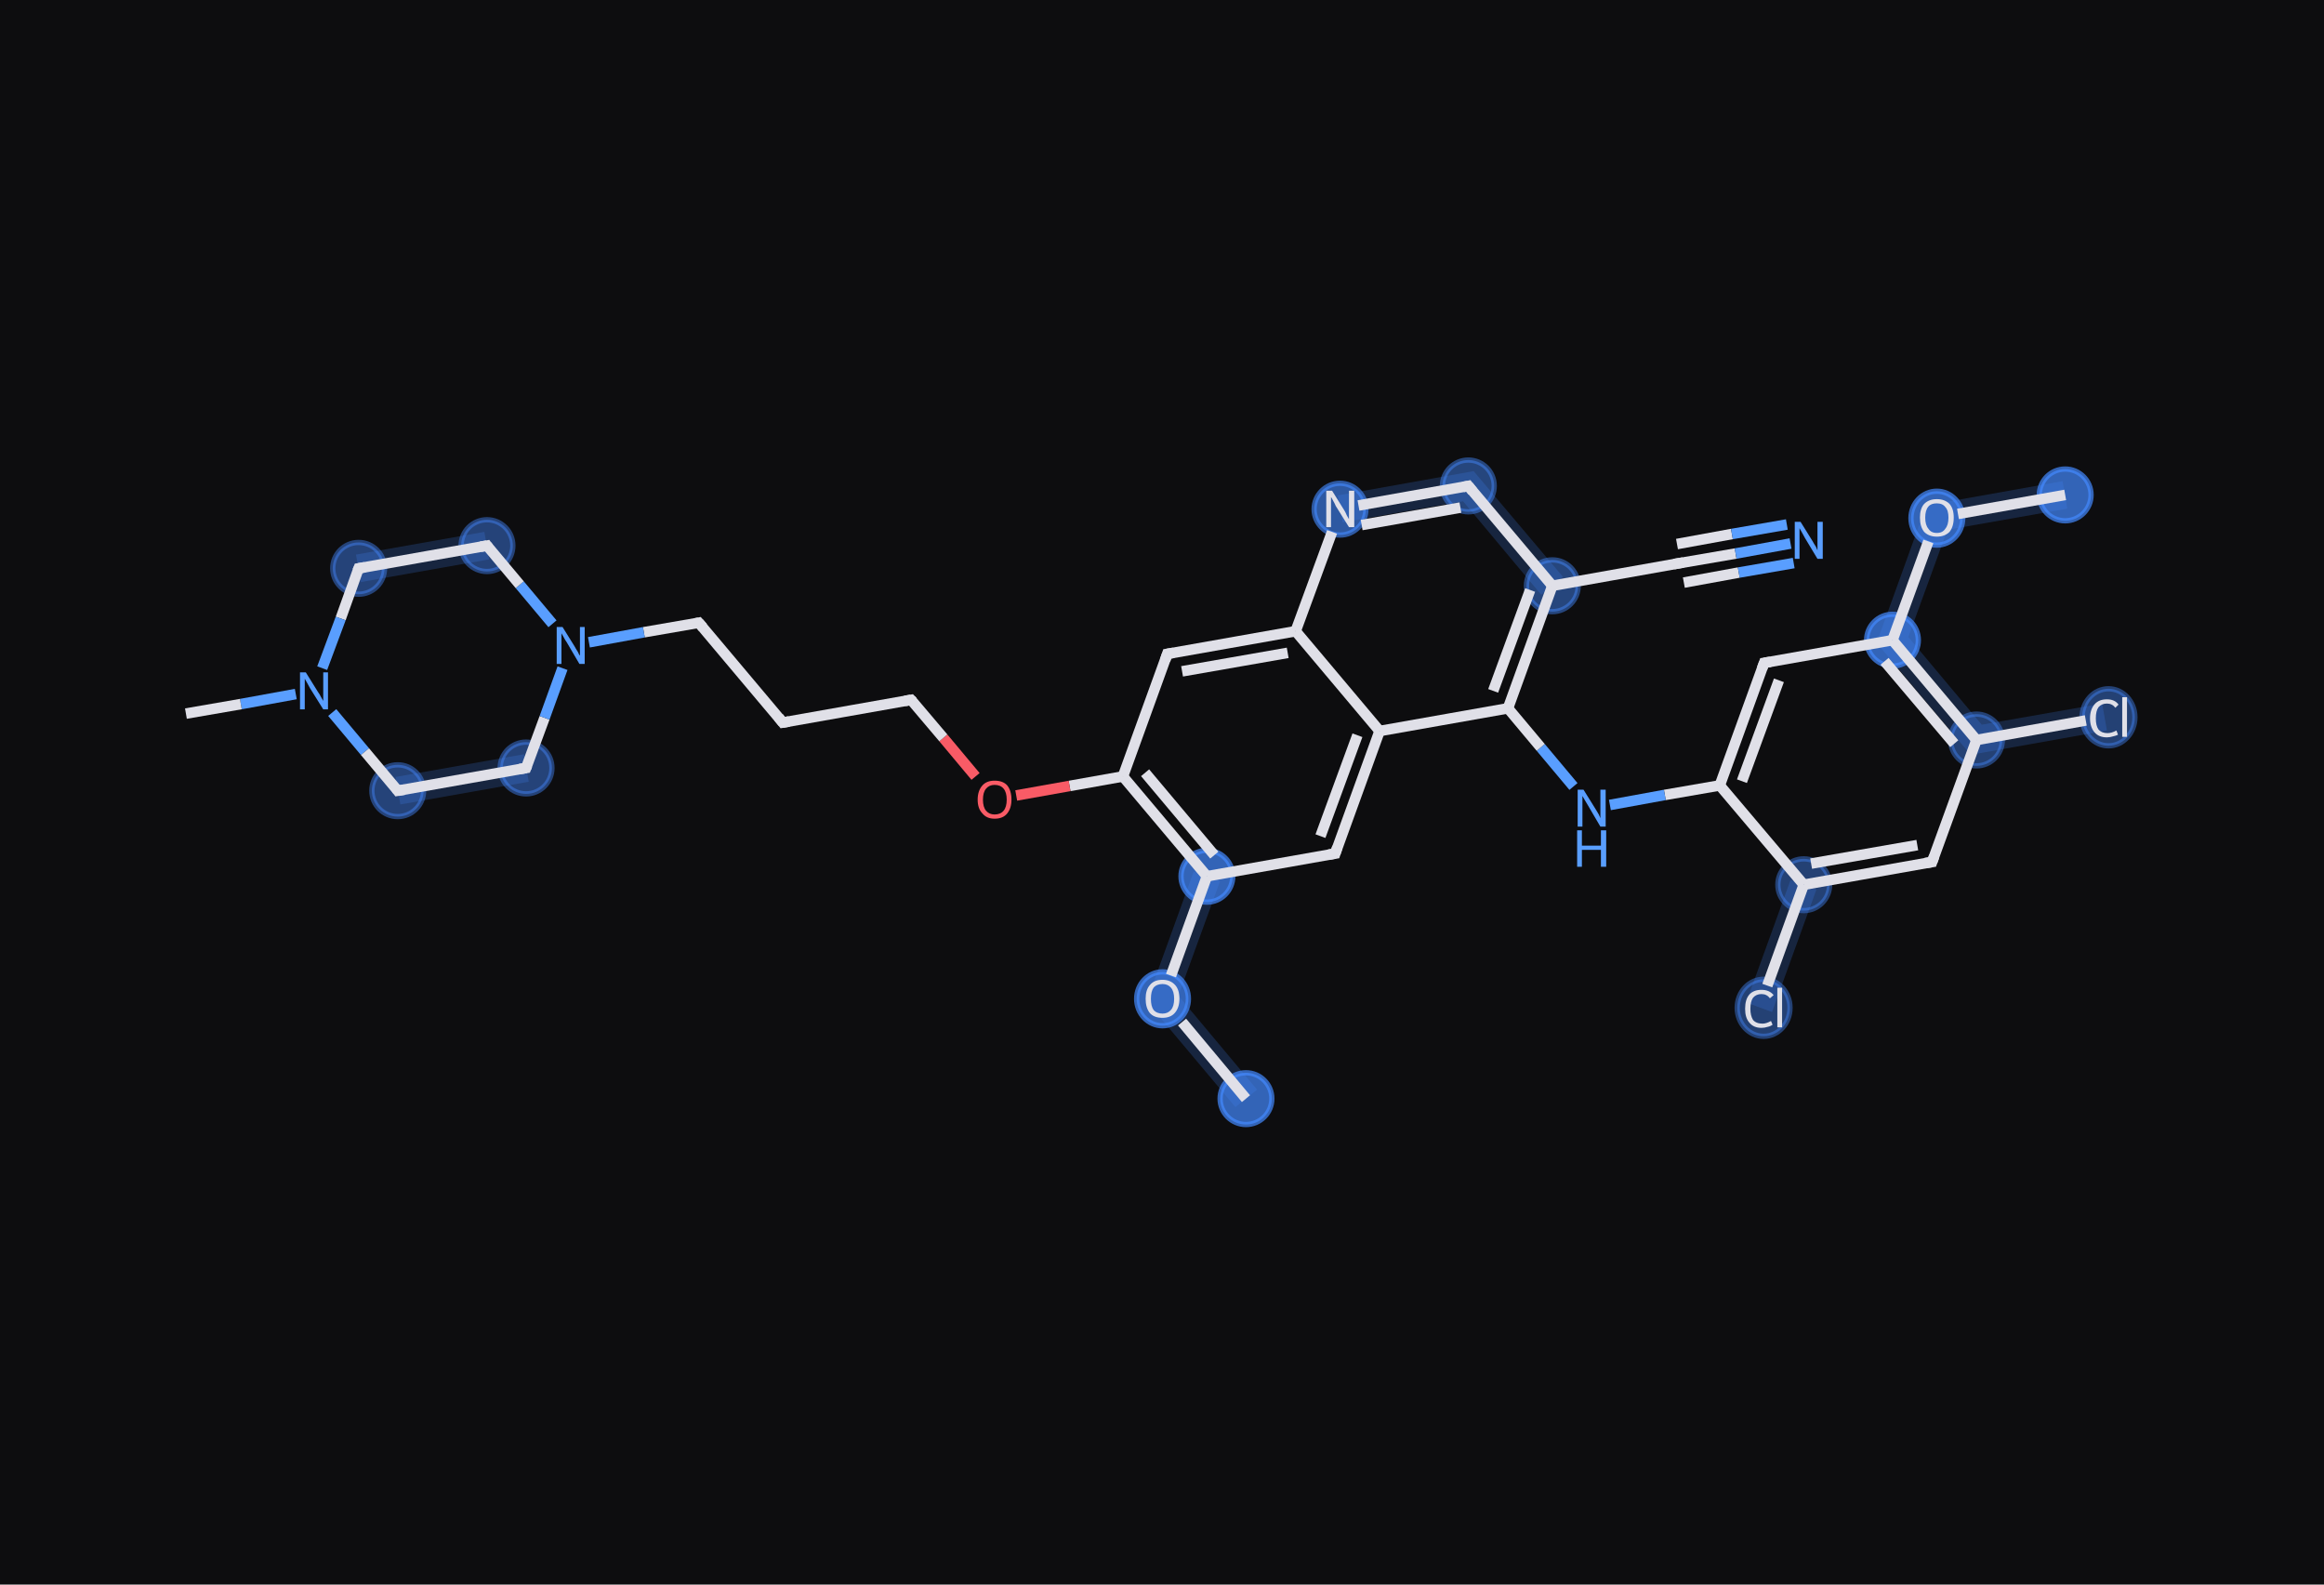
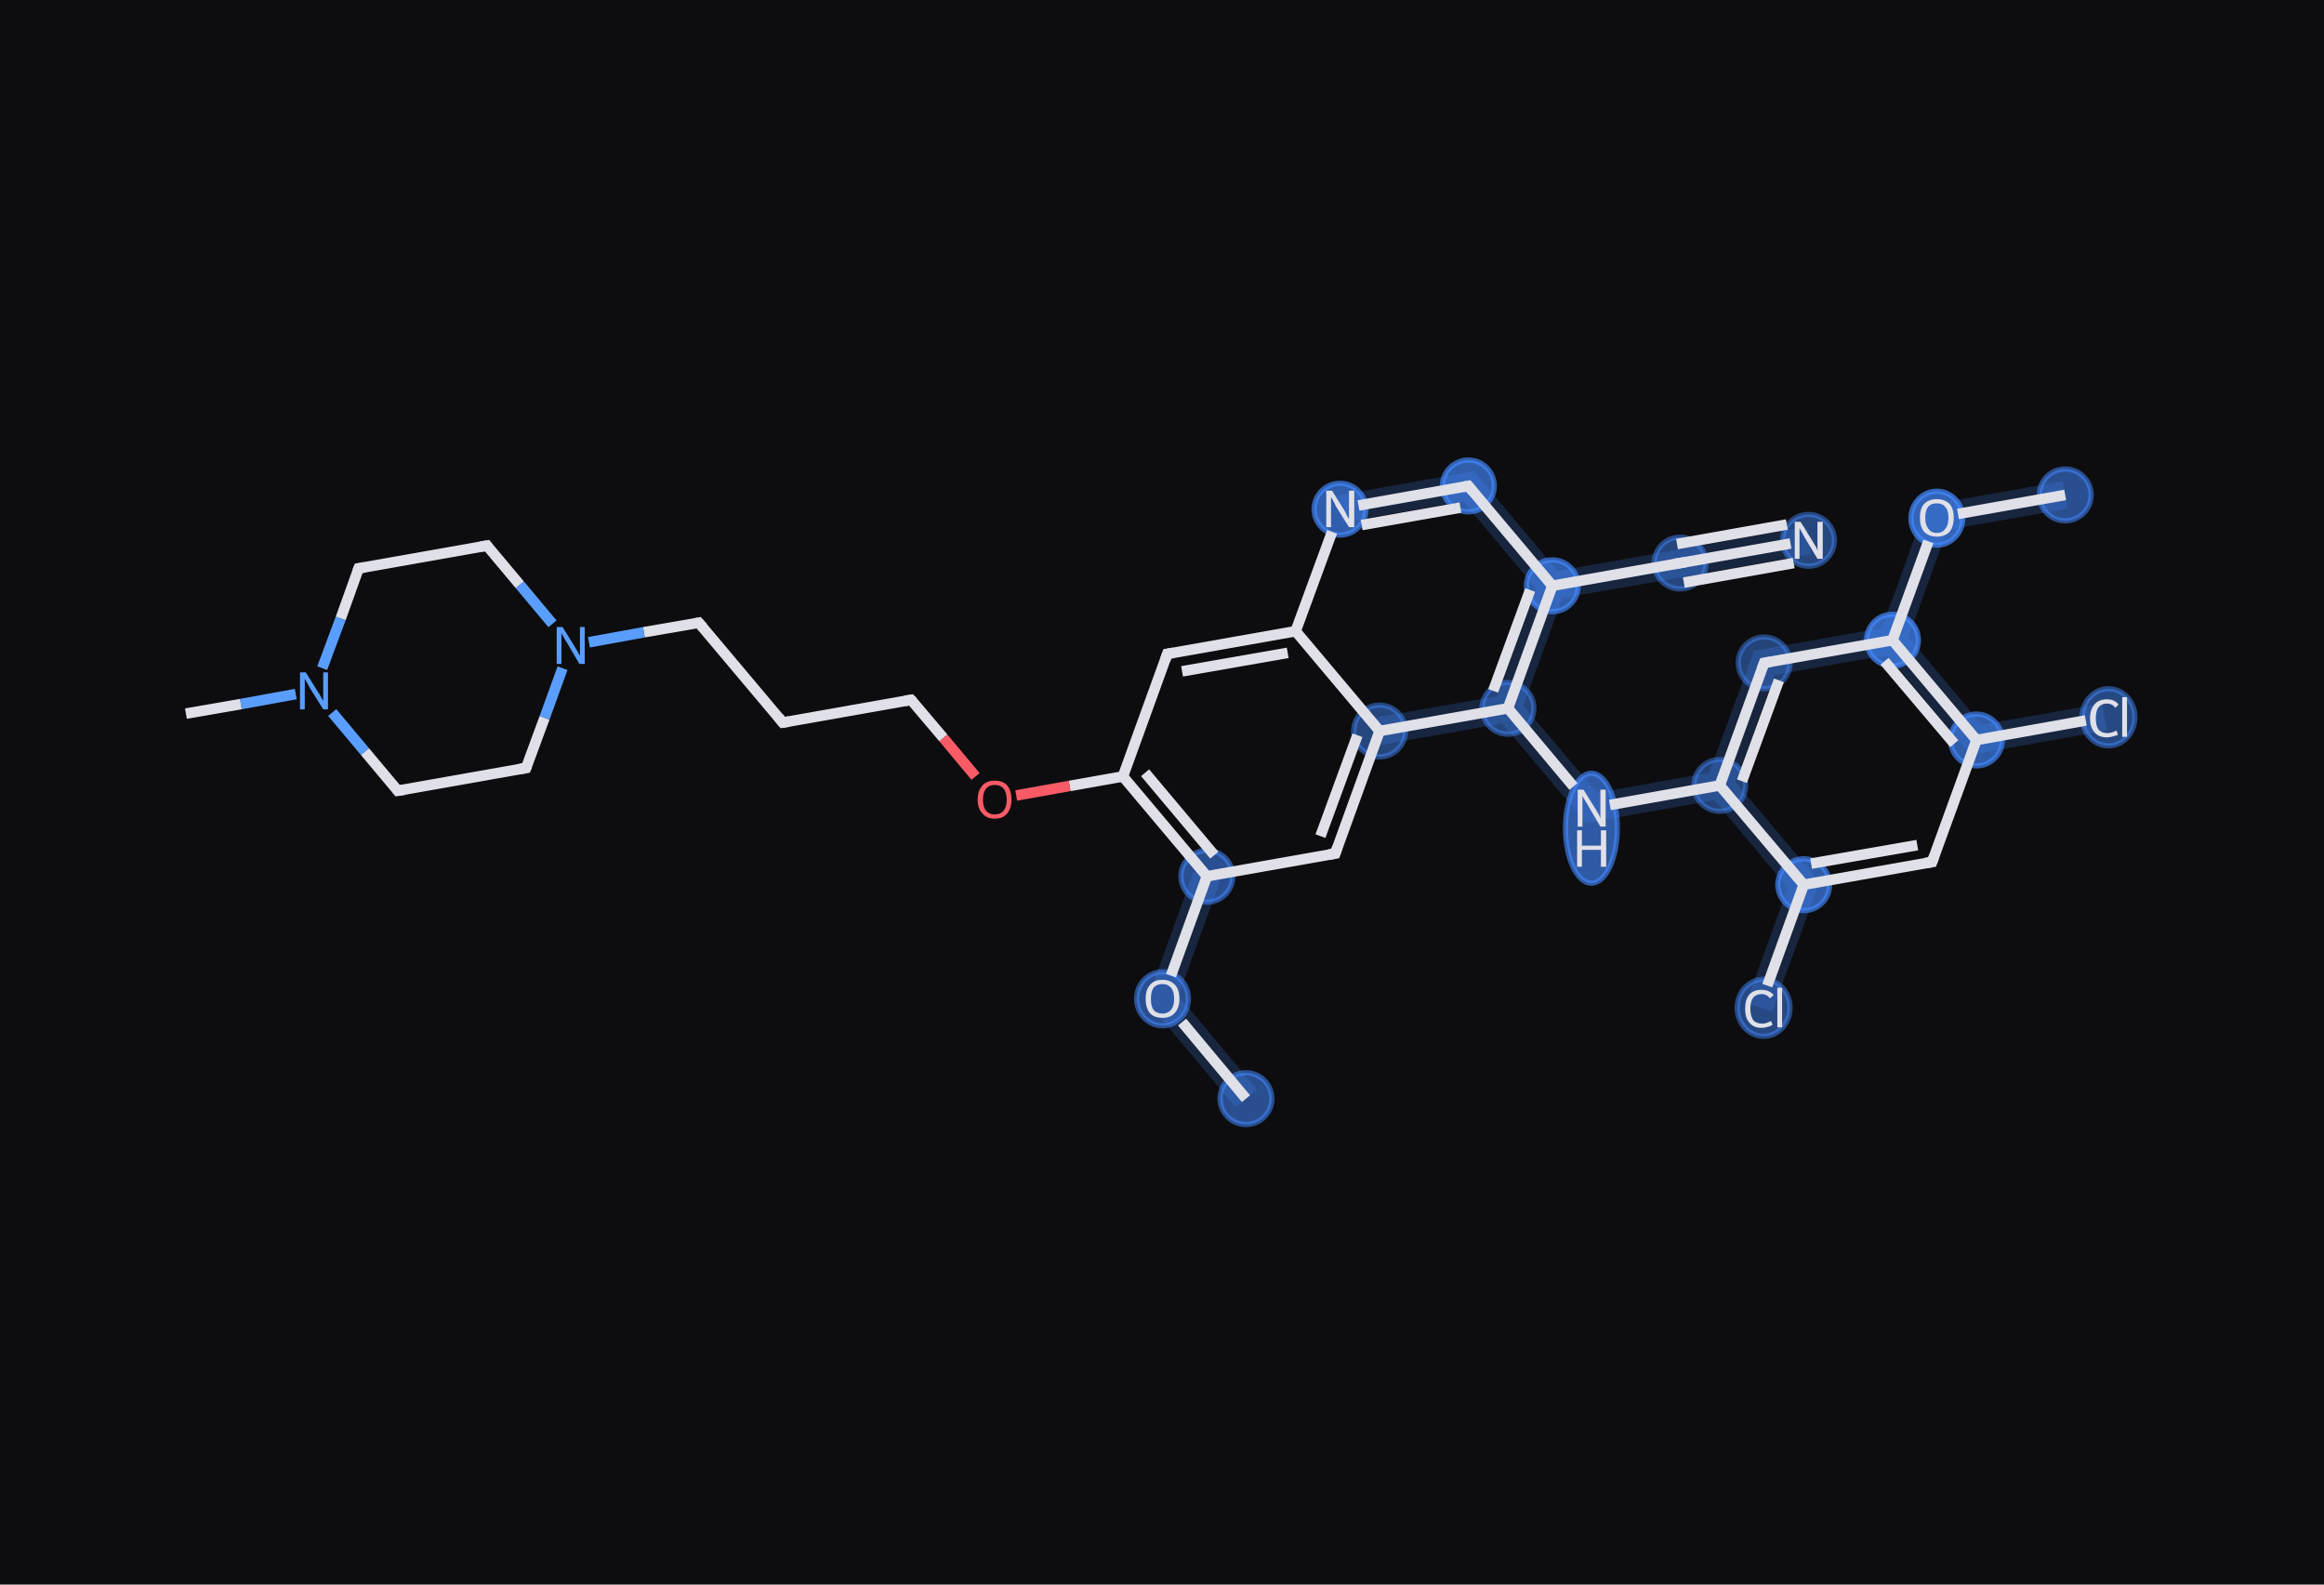
<svg xmlns="http://www.w3.org/2000/svg" version="1.1" baseProfile="full" xml:space="preserve" width="440px" height="300px" viewBox="0 0 440 300">
  <rect style="opacity:1.0;fill:#0D0D0F;stroke:none" width="440.0" height="300.0" x="0.0" y="0.0"> </rect>
  <path class="bond-0 atom-0 atom-1" d="M 390.5,91.1 L 391.4,96.3 L 368.7,100.3 L 364.7,95.7 Z" style="fill:#4489FF72;fill-rule:evenodd;fill-opacity:0.45;stroke:#4489FF72;stroke-width:0.0px;stroke-linecap:butt;stroke-linejoin:miter;stroke-miterlimit:10;stroke-opacity:0.45;" />
-   <path class="bond-1 atom-1 atom-2" d="M 364.7,95.7 L 368.7,100.3 L 361.3,120.6 L 355.3,121.7 Z" style="fill:#4489FF72;fill-rule:evenodd;fill-opacity:0.45;stroke:#4489FF72;stroke-width:0.0px;stroke-linecap:butt;stroke-linejoin:miter;stroke-miterlimit:10;stroke-opacity:0.45;" />
-   <path class="bond-35 atom-2 atom-34" d="M 361.3,120.6 L 375.2,137.2 L 373.1,142.9 L 355.3,121.7 Z" style="fill:#4489FF72;fill-rule:evenodd;fill-opacity:0.45;stroke:#4489FF72;stroke-width:0.0px;stroke-linecap:butt;stroke-linejoin:miter;stroke-miterlimit:10;stroke-opacity:0.45;" />
-   <path class="bond-9 atom-7 atom-10" d="M 279.0,89.2 L 295.9,109.2 L 291.8,112.6 L 277.0,94.9 Z" style="fill:#4489FF72;fill-rule:evenodd;fill-opacity:0.45;stroke:#4489FF72;stroke-width:0.0px;stroke-linecap:butt;stroke-linejoin:miter;stroke-miterlimit:10;stroke-opacity:0.45;" />
+   <path class="bond-1 atom-1 atom-2" d="M 364.7,95.7 L 368.7,100.3 L 361.3,120.6 L 358.3,121.2 L 356.3,118.9 Z" style="fill:#4489FF72;fill-rule:evenodd;fill-opacity:0.45;stroke:#4489FF72;stroke-width:0.0px;stroke-linecap:butt;stroke-linejoin:miter;stroke-miterlimit:10;stroke-opacity:0.45;" />
+   <path class="bond-2 atom-2 atom-3" d="M 356.3,118.9 L 358.3,121.2 L 357.3,124.0 L 336.0,127.8 L 332.1,123.2 Z" style="fill:#4489FF72;fill-rule:evenodd;fill-opacity:0.45;stroke:#4489FF72;stroke-width:0.0px;stroke-linecap:butt;stroke-linejoin:miter;stroke-miterlimit:10;stroke-opacity:0.45;" />
+   <path class="bond-35 atom-2 atom-34" d="M 361.3,120.6 L 375.2,137.2 L 373.1,142.9 L 357.3,124.0 L 358.3,121.2 Z" style="fill:#4489FF72;fill-rule:evenodd;fill-opacity:0.45;stroke:#4489FF72;stroke-width:0.0px;stroke-linecap:butt;stroke-linejoin:miter;stroke-miterlimit:10;stroke-opacity:0.45;" />
+   <path class="bond-3 atom-3 atom-4" d="M 332.1,123.2 L 336.0,127.8 L 328.6,148.1 L 325.6,148.7 L 323.6,146.3 Z" style="fill:#4489FF72;fill-rule:evenodd;fill-opacity:0.45;stroke:#4489FF72;stroke-width:0.0px;stroke-linecap:butt;stroke-linejoin:miter;stroke-miterlimit:10;stroke-opacity:0.45;" />
+   <path class="bond-4 atom-4 atom-5" d="M 323.6,146.3 L 325.6,148.7 L 324.6,151.5 L 300.3,155.8 L 302.4,150.1 Z" style="fill:#4489FF72;fill-rule:evenodd;fill-opacity:0.45;stroke:#4489FF72;stroke-width:0.0px;stroke-linecap:butt;stroke-linejoin:miter;stroke-miterlimit:10;stroke-opacity:0.45;" />
+   <path class="bond-30 atom-4 atom-31" d="M 328.6,148.1 L 344.5,167.0 L 338.5,168.1 L 324.6,151.5 L 325.6,148.7 Z" style="fill:#4489FF72;fill-rule:evenodd;fill-opacity:0.45;stroke:#4489FF72;stroke-width:0.0px;stroke-linecap:butt;stroke-linejoin:miter;stroke-miterlimit:10;stroke-opacity:0.45;" />
+   <path class="bond-5 atom-5 atom-6" d="M 288.4,133.6 L 302.4,150.1 L 300.3,155.8 L 284.4,137.0 L 285.5,134.1 Z" style="fill:#4489FF72;fill-rule:evenodd;fill-opacity:0.45;stroke:#4489FF72;stroke-width:0.0px;stroke-linecap:butt;stroke-linejoin:miter;stroke-miterlimit:10;stroke-opacity:0.45;" />
+   <path class="bond-6 atom-6 atom-7" d="M 293.9,110.9 L 295.8,113.2 L 288.4,133.6 L 285.5,134.1 L 283.5,131.8 L 290.9,111.5 Z" style="fill:#4489FF72;fill-rule:evenodd;fill-opacity:0.45;stroke:#4489FF72;stroke-width:0.0px;stroke-linecap:butt;stroke-linejoin:miter;stroke-miterlimit:10;stroke-opacity:0.45;" />
+   <path class="bond-36 atom-6 atom-30" d="M 283.5,131.8 L 285.5,134.1 L 284.4,137.0 L 261.6,141.0 L 260.7,135.8 Z" style="fill:#4489FF72;fill-rule:evenodd;fill-opacity:0.45;stroke:#4489FF72;stroke-width:0.0px;stroke-linecap:butt;stroke-linejoin:miter;stroke-miterlimit:10;stroke-opacity:0.45;" />
+   <path class="bond-7 atom-7 atom-8" d="M 317.4,104.1 L 318.9,109.2 L 295.8,113.2 L 293.9,110.9 L 294.9,108.1 Z" style="fill:#4489FF72;fill-rule:evenodd;fill-opacity:0.45;stroke:#4489FF72;stroke-width:0.0px;stroke-linecap:butt;stroke-linejoin:miter;stroke-miterlimit:10;stroke-opacity:0.45;" />
+   <path class="bond-9 atom-7 atom-10" d="M 279.0,89.2 L 294.9,108.1 L 293.9,110.9 L 290.9,111.5 L 277.0,94.9 Z" style="fill:#4489FF72;fill-rule:evenodd;fill-opacity:0.45;stroke:#4489FF72;stroke-width:0.0px;stroke-linecap:butt;stroke-linejoin:miter;stroke-miterlimit:10;stroke-opacity:0.45;" />
+   <path class="bond-8 atom-8 atom-9" d="M 342.0,99.7 L 342.9,104.9 L 318.9,109.2 L 317.4,104.1 Z" style="fill:#4489FF72;fill-rule:evenodd;fill-opacity:0.45;stroke:#4489FF72;stroke-width:0.0px;stroke-linecap:butt;stroke-linejoin:miter;stroke-miterlimit:10;stroke-opacity:0.45;" />
  <path class="bond-10 atom-10 atom-11" d="M 279.0,89.2 L 277.0,94.9 L 254.2,98.9 L 253.3,93.8 Z" style="fill:#4489FF72;fill-rule:evenodd;fill-opacity:0.45;stroke:#4489FF72;stroke-width:0.0px;stroke-linecap:butt;stroke-linejoin:miter;stroke-miterlimit:10;stroke-opacity:0.45;" />
-   <path class="bond-20 atom-20 atom-21" d="M 91.7,100.7 L 92.6,105.9 L 68.3,110.2 L 67.4,105.0 Z" style="fill:#4489FF72;fill-rule:evenodd;fill-opacity:0.45;stroke:#4489FF72;stroke-width:0.0px;stroke-linecap:butt;stroke-linejoin:miter;stroke-miterlimit:10;stroke-opacity:0.45;" />
-   <path class="bond-24 atom-24 atom-25" d="M 99.2,142.8 L 100.1,148.0 L 75.8,152.3 L 74.9,147.1 Z" style="fill:#4489FF72;fill-rule:evenodd;fill-opacity:0.45;stroke:#4489FF72;stroke-width:0.0px;stroke-linecap:butt;stroke-linejoin:miter;stroke-miterlimit:10;stroke-opacity:0.45;" />
  <path class="bond-26 atom-26 atom-27" d="M 226.0,165.0 L 231.0,166.8 L 223.1,188.5 L 217.1,189.6 Z" style="fill:#4489FF72;fill-rule:evenodd;fill-opacity:0.45;stroke:#4489FF72;stroke-width:0.0px;stroke-linecap:butt;stroke-linejoin:miter;stroke-miterlimit:10;stroke-opacity:0.45;" />
  <path class="bond-27 atom-27 atom-28" d="M 223.1,188.5 L 238.0,206.3 L 233.9,209.6 L 217.1,189.6 Z" style="fill:#4489FF72;fill-rule:evenodd;fill-opacity:0.45;stroke:#4489FF72;stroke-width:0.0px;stroke-linecap:butt;stroke-linejoin:miter;stroke-miterlimit:10;stroke-opacity:0.45;" />
-   <path class="bond-31 atom-31 atom-32" d="M 339.0,166.6 L 343.9,168.4 L 335.5,191.6 L 330.6,189.8 Z" style="fill:#4489FF72;fill-rule:evenodd;fill-opacity:0.45;stroke:#4489FF72;stroke-width:0.0px;stroke-linecap:butt;stroke-linejoin:miter;stroke-miterlimit:10;stroke-opacity:0.45;" />
+   <path class="bond-31 atom-31 atom-32" d="M 344.5,167.0 L 335.5,191.6 L 330.6,189.8 L 338.5,168.1 Z" style="fill:#4489FF72;fill-rule:evenodd;fill-opacity:0.45;stroke:#4489FF72;stroke-width:0.0px;stroke-linecap:butt;stroke-linejoin:miter;stroke-miterlimit:10;stroke-opacity:0.45;" />
  <path class="bond-34 atom-34 atom-35" d="M 398.0,133.2 L 398.9,138.3 L 373.1,142.9 L 375.2,137.2 Z" style="fill:#4489FF72;fill-rule:evenodd;fill-opacity:0.45;stroke:#4489FF72;stroke-width:0.0px;stroke-linecap:butt;stroke-linejoin:miter;stroke-miterlimit:10;stroke-opacity:0.45;" />
-   <ellipse cx="391.0" cy="93.7" rx="4.9" ry="4.9" class="atom-0" style="fill:#4489FFB2;fill-rule:evenodd;stroke:#4489FFB2;stroke-width:1.0px;stroke-linecap:butt;stroke-linejoin:miter;stroke-opacity:1" />
+   <ellipse cx="391.0" cy="93.7" rx="4.9" ry="4.9" class="atom-0" style="fill:#4489FF89;fill-rule:evenodd;stroke:#4489FF89;stroke-width:1.0px;stroke-linecap:butt;stroke-linejoin:miter;stroke-opacity:1" />
  <ellipse cx="366.7" cy="98.1" rx="4.9" ry="5.1" class="atom-1" style="fill:#4489FFB2;fill-rule:evenodd;stroke:#4489FFB2;stroke-width:1.0px;stroke-linecap:butt;stroke-linejoin:miter;stroke-opacity:1" />
  <ellipse cx="358.3" cy="121.2" rx="4.9" ry="4.9" class="atom-2" style="fill:#4489FFB2;fill-rule:evenodd;stroke:#4489FFB2;stroke-width:1.0px;stroke-linecap:butt;stroke-linejoin:miter;stroke-opacity:1" />
-   <ellipse cx="293.9" cy="110.9" rx="4.9" ry="4.9" class="atom-7" style="fill:#4489FF75;fill-rule:evenodd;stroke:#4489FF75;stroke-width:1.0px;stroke-linecap:butt;stroke-linejoin:miter;stroke-opacity:1" />
-   <ellipse cx="278.0" cy="92.0" rx="4.9" ry="4.9" class="atom-10" style="fill:#4489FF75;fill-rule:evenodd;stroke:#4489FF75;stroke-width:1.0px;stroke-linecap:butt;stroke-linejoin:miter;stroke-opacity:1" />
-   <ellipse cx="253.7" cy="96.4" rx="4.9" ry="4.9" class="atom-11" style="fill:#4489FF9C;fill-rule:evenodd;stroke:#4489FF9C;stroke-width:1.0px;stroke-linecap:butt;stroke-linejoin:miter;stroke-opacity:1" />
-   <ellipse cx="92.2" cy="103.3" rx="4.9" ry="4.9" class="atom-20" style="fill:#4489FF71;fill-rule:evenodd;stroke:#4489FF71;stroke-width:1.0px;stroke-linecap:butt;stroke-linejoin:miter;stroke-opacity:1" />
-   <ellipse cx="67.9" cy="107.6" rx="4.9" ry="4.9" class="atom-21" style="fill:#4489FF71;fill-rule:evenodd;stroke:#4489FF71;stroke-width:1.0px;stroke-linecap:butt;stroke-linejoin:miter;stroke-opacity:1" />
-   <ellipse cx="75.3" cy="149.7" rx="4.9" ry="4.9" class="atom-24" style="fill:#4489FF71;fill-rule:evenodd;stroke:#4489FF71;stroke-width:1.0px;stroke-linecap:butt;stroke-linejoin:miter;stroke-opacity:1" />
-   <ellipse cx="99.6" cy="145.4" rx="4.9" ry="4.9" class="atom-25" style="fill:#4489FF71;fill-rule:evenodd;stroke:#4489FF71;stroke-width:1.0px;stroke-linecap:butt;stroke-linejoin:miter;stroke-opacity:1" />
-   <ellipse cx="228.5" cy="165.9" rx="4.9" ry="4.9" class="atom-26" style="fill:#4489FFB2;fill-rule:evenodd;stroke:#4489FFB2;stroke-width:1.0px;stroke-linecap:butt;stroke-linejoin:miter;stroke-opacity:1" />
-   <ellipse cx="220.1" cy="189.1" rx="4.9" ry="5.1" class="atom-27" style="fill:#4489FFB2;fill-rule:evenodd;stroke:#4489FFB2;stroke-width:1.0px;stroke-linecap:butt;stroke-linejoin:miter;stroke-opacity:1" />
-   <ellipse cx="235.9" cy="208.0" rx="4.9" ry="4.9" class="atom-28" style="fill:#4489FFB2;fill-rule:evenodd;stroke:#4489FFB2;stroke-width:1.0px;stroke-linecap:butt;stroke-linejoin:miter;stroke-opacity:1" />
-   <ellipse cx="341.5" cy="167.5" rx="4.9" ry="4.9" class="atom-31" style="fill:#4489FF6B;fill-rule:evenodd;stroke:#4489FF6B;stroke-width:1.0px;stroke-linecap:butt;stroke-linejoin:miter;stroke-opacity:1" />
-   <ellipse cx="333.9" cy="190.8" rx="5.0" ry="5.4" class="atom-32" style="fill:#4489FF6B;fill-rule:evenodd;stroke:#4489FF6B;stroke-width:1.0px;stroke-linecap:butt;stroke-linejoin:miter;stroke-opacity:1" />
-   <ellipse cx="374.2" cy="140.1" rx="4.9" ry="4.9" class="atom-34" style="fill:#4489FF6B;fill-rule:evenodd;stroke:#4489FF6B;stroke-width:1.0px;stroke-linecap:butt;stroke-linejoin:miter;stroke-opacity:1" />
-   <ellipse cx="399.2" cy="135.8" rx="5.0" ry="5.4" class="atom-35" style="fill:#4489FF6B;fill-rule:evenodd;stroke:#4489FF6B;stroke-width:1.0px;stroke-linecap:butt;stroke-linejoin:miter;stroke-opacity:1" />
+   <ellipse cx="334.0" cy="125.5" rx="4.9" ry="4.9" class="atom-3" style="fill:#4489FF70;fill-rule:evenodd;stroke:#4489FF70;stroke-width:1.0px;stroke-linecap:butt;stroke-linejoin:miter;stroke-opacity:1" />
+   <ellipse cx="325.6" cy="148.7" rx="4.9" ry="4.9" class="atom-4" style="fill:#4489FF70;fill-rule:evenodd;stroke:#4489FF70;stroke-width:1.0px;stroke-linecap:butt;stroke-linejoin:miter;stroke-opacity:1" />
+   <ellipse cx="301.3" cy="156.8" rx="4.9" ry="10.4" class="atom-5" style="fill:#4489FF9F;fill-rule:evenodd;stroke:#4489FF9F;stroke-width:1.0px;stroke-linecap:butt;stroke-linejoin:miter;stroke-opacity:1" />
+   <ellipse cx="285.5" cy="134.1" rx="4.9" ry="4.9" class="atom-6" style="fill:#4489FF76;fill-rule:evenodd;stroke:#4489FF76;stroke-width:1.0px;stroke-linecap:butt;stroke-linejoin:miter;stroke-opacity:1" />
+   <ellipse cx="293.9" cy="110.9" rx="4.9" ry="4.9" class="atom-7" style="fill:#4489FFA7;fill-rule:evenodd;stroke:#4489FFA7;stroke-width:1.0px;stroke-linecap:butt;stroke-linejoin:miter;stroke-opacity:1" />
+   <ellipse cx="318.1" cy="106.6" rx="4.9" ry="4.9" class="atom-8" style="fill:#4489FF76;fill-rule:evenodd;stroke:#4489FF76;stroke-width:1.0px;stroke-linecap:butt;stroke-linejoin:miter;stroke-opacity:1" />
+   <ellipse cx="342.4" cy="102.3" rx="4.9" ry="4.9" class="atom-9" style="fill:#4489FF76;fill-rule:evenodd;stroke:#4489FF76;stroke-width:1.0px;stroke-linecap:butt;stroke-linejoin:miter;stroke-opacity:1" />
+   <ellipse cx="278.0" cy="92.0" rx="4.9" ry="4.9" class="atom-10" style="fill:#4489FFA7;fill-rule:evenodd;stroke:#4489FFA7;stroke-width:1.0px;stroke-linecap:butt;stroke-linejoin:miter;stroke-opacity:1" />
+   <ellipse cx="253.7" cy="96.4" rx="4.9" ry="4.9" class="atom-11" style="fill:#4489FFA7;fill-rule:evenodd;stroke:#4489FFA7;stroke-width:1.0px;stroke-linecap:butt;stroke-linejoin:miter;stroke-opacity:1" />
+   <ellipse cx="228.5" cy="165.9" rx="4.9" ry="4.9" class="atom-26" style="fill:#4489FF89;fill-rule:evenodd;stroke:#4489FF89;stroke-width:1.0px;stroke-linecap:butt;stroke-linejoin:miter;stroke-opacity:1" />
+   <ellipse cx="220.1" cy="189.1" rx="4.9" ry="5.1" class="atom-27" style="fill:#4489FF89;fill-rule:evenodd;stroke:#4489FF89;stroke-width:1.0px;stroke-linecap:butt;stroke-linejoin:miter;stroke-opacity:1" />
+   <ellipse cx="235.9" cy="208.0" rx="4.9" ry="4.9" class="atom-28" style="fill:#4489FF89;fill-rule:evenodd;stroke:#4489FF89;stroke-width:1.0px;stroke-linecap:butt;stroke-linejoin:miter;stroke-opacity:1" />
+   <ellipse cx="261.2" cy="138.4" rx="4.9" ry="4.9" class="atom-30" style="fill:#4489FF76;fill-rule:evenodd;stroke:#4489FF76;stroke-width:1.0px;stroke-linecap:butt;stroke-linejoin:miter;stroke-opacity:1" />
+   <ellipse cx="341.5" cy="167.5" rx="4.9" ry="4.9" class="atom-31" style="fill:#4489FFA4;fill-rule:evenodd;stroke:#4489FFA4;stroke-width:1.0px;stroke-linecap:butt;stroke-linejoin:miter;stroke-opacity:1" />
+   <ellipse cx="333.9" cy="190.8" rx="5.0" ry="5.4" class="atom-32" style="fill:#4489FF7B;fill-rule:evenodd;stroke:#4489FF7B;stroke-width:1.0px;stroke-linecap:butt;stroke-linejoin:miter;stroke-opacity:1" />
+   <ellipse cx="374.2" cy="140.1" rx="4.9" ry="4.9" class="atom-34" style="fill:#4489FFA4;fill-rule:evenodd;stroke:#4489FFA4;stroke-width:1.0px;stroke-linecap:butt;stroke-linejoin:miter;stroke-opacity:1" />
+   <ellipse cx="399.2" cy="135.8" rx="5.0" ry="5.4" class="atom-35" style="fill:#4489FF7B;fill-rule:evenodd;stroke:#4489FF7B;stroke-width:1.0px;stroke-linecap:butt;stroke-linejoin:miter;stroke-opacity:1" />
  <path class="bond-0 atom-0 atom-1" d="M 391.0,93.7 L 370.7,97.3" style="fill:none;fill-rule:evenodd;stroke:#E0E0E8;stroke-width:2.0px;stroke-linecap:butt;stroke-linejoin:miter;stroke-opacity:1" />
  <path class="bond-1 atom-1 atom-2" d="M 365.1,102.5 L 358.3,121.2" style="fill:none;fill-rule:evenodd;stroke:#E0E0E8;stroke-width:2.0px;stroke-linecap:butt;stroke-linejoin:miter;stroke-opacity:1" />
  <path class="bond-2 atom-2 atom-3" d="M 358.3,121.2 L 334.0,125.5" style="fill:none;fill-rule:evenodd;stroke:#E0E0E8;stroke-width:2.0px;stroke-linecap:butt;stroke-linejoin:miter;stroke-opacity:1" />
  <path class="bond-3 atom-3 atom-4" d="M 334.0,125.5 L 325.6,148.7" style="fill:none;fill-rule:evenodd;stroke:#E0E0E8;stroke-width:2.0px;stroke-linecap:butt;stroke-linejoin:miter;stroke-opacity:1" />
  <path class="bond-3 atom-3 atom-4" d="M 336.8,128.8 L 329.8,147.9" style="fill:none;fill-rule:evenodd;stroke:#E0E0E8;stroke-width:2.0px;stroke-linecap:butt;stroke-linejoin:miter;stroke-opacity:1" />
-   <path class="bond-4 atom-4 atom-5" d="M 325.6,148.7 L 315.2,150.5" style="fill:none;fill-rule:evenodd;stroke:#E0E0E8;stroke-width:2.0px;stroke-linecap:butt;stroke-linejoin:miter;stroke-opacity:1" />
-   <path class="bond-4 atom-4 atom-5" d="M 315.2,150.5 L 304.8,152.4" style="fill:none;fill-rule:evenodd;stroke:#599EFF;stroke-width:2.0px;stroke-linecap:butt;stroke-linejoin:miter;stroke-opacity:1" />
-   <path class="bond-5 atom-5 atom-6" d="M 297.9,148.9 L 291.7,141.5" style="fill:none;fill-rule:evenodd;stroke:#599EFF;stroke-width:2.0px;stroke-linecap:butt;stroke-linejoin:miter;stroke-opacity:1" />
-   <path class="bond-5 atom-5 atom-6" d="M 291.7,141.5 L 285.5,134.1" style="fill:none;fill-rule:evenodd;stroke:#E0E0E8;stroke-width:2.0px;stroke-linecap:butt;stroke-linejoin:miter;stroke-opacity:1" />
+   <path class="bond-4 atom-4 atom-5" d="M 325.6,148.7 L 304.8,152.4" style="fill:none;fill-rule:evenodd;stroke:#E0E0E8;stroke-width:2.0px;stroke-linecap:butt;stroke-linejoin:miter;stroke-opacity:1" />
+   <path class="bond-5 atom-5 atom-6" d="M 297.9,148.9 L 285.5,134.1" style="fill:none;fill-rule:evenodd;stroke:#E0E0E8;stroke-width:2.0px;stroke-linecap:butt;stroke-linejoin:miter;stroke-opacity:1" />
  <path class="bond-6 atom-6 atom-7" d="M 285.5,134.1 L 293.9,110.9" style="fill:none;fill-rule:evenodd;stroke:#E0E0E8;stroke-width:2.0px;stroke-linecap:butt;stroke-linejoin:miter;stroke-opacity:1" />
  <path class="bond-6 atom-6 atom-7" d="M 282.7,130.8 L 289.7,111.7" style="fill:none;fill-rule:evenodd;stroke:#E0E0E8;stroke-width:2.0px;stroke-linecap:butt;stroke-linejoin:miter;stroke-opacity:1" />
  <path class="bond-7 atom-7 atom-8" d="M 293.9,110.9 L 318.1,106.6" style="fill:none;fill-rule:evenodd;stroke:#E0E0E8;stroke-width:2.0px;stroke-linecap:butt;stroke-linejoin:miter;stroke-opacity:1" />
-   <path class="bond-8 atom-8 atom-9" d="M 318.1,106.6 L 328.6,104.8" style="fill:none;fill-rule:evenodd;stroke:#E0E0E8;stroke-width:2.0px;stroke-linecap:butt;stroke-linejoin:miter;stroke-opacity:1" />
-   <path class="bond-8 atom-8 atom-9" d="M 328.6,104.8 L 339.0,102.9" style="fill:none;fill-rule:evenodd;stroke:#599EFF;stroke-width:2.0px;stroke-linecap:butt;stroke-linejoin:miter;stroke-opacity:1" />
-   <path class="bond-8 atom-8 atom-9" d="M 317.5,103.0 L 327.9,101.1" style="fill:none;fill-rule:evenodd;stroke:#E0E0E8;stroke-width:2.0px;stroke-linecap:butt;stroke-linejoin:miter;stroke-opacity:1" />
-   <path class="bond-8 atom-8 atom-9" d="M 327.9,101.1 L 338.3,99.3" style="fill:none;fill-rule:evenodd;stroke:#599EFF;stroke-width:2.0px;stroke-linecap:butt;stroke-linejoin:miter;stroke-opacity:1" />
-   <path class="bond-8 atom-8 atom-9" d="M 318.8,110.3 L 329.2,108.4" style="fill:none;fill-rule:evenodd;stroke:#E0E0E8;stroke-width:2.0px;stroke-linecap:butt;stroke-linejoin:miter;stroke-opacity:1" />
-   <path class="bond-8 atom-8 atom-9" d="M 329.2,108.4 L 339.6,106.6" style="fill:none;fill-rule:evenodd;stroke:#599EFF;stroke-width:2.0px;stroke-linecap:butt;stroke-linejoin:miter;stroke-opacity:1" />
+   <path class="bond-8 atom-8 atom-9" d="M 318.1,106.6 L 339.0,102.9" style="fill:none;fill-rule:evenodd;stroke:#E0E0E8;stroke-width:2.0px;stroke-linecap:butt;stroke-linejoin:miter;stroke-opacity:1" />
+   <path class="bond-8 atom-8 atom-9" d="M 317.5,103.0 L 338.3,99.3" style="fill:none;fill-rule:evenodd;stroke:#E0E0E8;stroke-width:2.0px;stroke-linecap:butt;stroke-linejoin:miter;stroke-opacity:1" />
+   <path class="bond-8 atom-8 atom-9" d="M 318.8,110.3 L 339.6,106.6" style="fill:none;fill-rule:evenodd;stroke:#E0E0E8;stroke-width:2.0px;stroke-linecap:butt;stroke-linejoin:miter;stroke-opacity:1" />
  <path class="bond-9 atom-7 atom-10" d="M 293.9,110.9 L 278.0,92.0" style="fill:none;fill-rule:evenodd;stroke:#E0E0E8;stroke-width:2.0px;stroke-linecap:butt;stroke-linejoin:miter;stroke-opacity:1" />
  <path class="bond-10 atom-10 atom-11" d="M 278.0,92.0 L 257.2,95.7" style="fill:none;fill-rule:evenodd;stroke:#E0E0E8;stroke-width:2.0px;stroke-linecap:butt;stroke-linejoin:miter;stroke-opacity:1" />
  <path class="bond-10 atom-10 atom-11" d="M 276.5,96.1 L 257.8,99.4" style="fill:none;fill-rule:evenodd;stroke:#E0E0E8;stroke-width:2.0px;stroke-linecap:butt;stroke-linejoin:miter;stroke-opacity:1" />
  <path class="bond-11 atom-11 atom-12" d="M 252.2,100.7 L 245.3,119.5" style="fill:none;fill-rule:evenodd;stroke:#E0E0E8;stroke-width:2.0px;stroke-linecap:butt;stroke-linejoin:miter;stroke-opacity:1" />
  <path class="bond-12 atom-12 atom-13" d="M 245.3,119.5 L 221.0,123.8" style="fill:none;fill-rule:evenodd;stroke:#E0E0E8;stroke-width:2.0px;stroke-linecap:butt;stroke-linejoin:miter;stroke-opacity:1" />
  <path class="bond-12 atom-12 atom-13" d="M 243.8,123.6 L 223.8,127.1" style="fill:none;fill-rule:evenodd;stroke:#E0E0E8;stroke-width:2.0px;stroke-linecap:butt;stroke-linejoin:miter;stroke-opacity:1" />
  <path class="bond-13 atom-13 atom-14" d="M 221.0,123.8 L 212.6,147.0" style="fill:none;fill-rule:evenodd;stroke:#E0E0E8;stroke-width:2.0px;stroke-linecap:butt;stroke-linejoin:miter;stroke-opacity:1" />
  <path class="bond-14 atom-14 atom-15" d="M 212.6,147.0 L 202.5,148.8" style="fill:none;fill-rule:evenodd;stroke:#E0E0E8;stroke-width:2.0px;stroke-linecap:butt;stroke-linejoin:miter;stroke-opacity:1" />
  <path class="bond-14 atom-14 atom-15" d="M 202.5,148.8 L 192.4,150.6" style="fill:none;fill-rule:evenodd;stroke:#F95B66;stroke-width:2.0px;stroke-linecap:butt;stroke-linejoin:miter;stroke-opacity:1" />
  <path class="bond-15 atom-15 atom-16" d="M 184.7,147.0 L 178.6,139.7" style="fill:none;fill-rule:evenodd;stroke:#F95B66;stroke-width:2.0px;stroke-linecap:butt;stroke-linejoin:miter;stroke-opacity:1" />
  <path class="bond-15 atom-15 atom-16" d="M 178.6,139.7 L 172.5,132.5" style="fill:none;fill-rule:evenodd;stroke:#E0E0E8;stroke-width:2.0px;stroke-linecap:butt;stroke-linejoin:miter;stroke-opacity:1" />
  <path class="bond-16 atom-16 atom-17" d="M 172.5,132.5 L 148.2,136.8" style="fill:none;fill-rule:evenodd;stroke:#E0E0E8;stroke-width:2.0px;stroke-linecap:butt;stroke-linejoin:miter;stroke-opacity:1" />
  <path class="bond-17 atom-17 atom-18" d="M 148.2,136.8 L 132.3,117.9" style="fill:none;fill-rule:evenodd;stroke:#E0E0E8;stroke-width:2.0px;stroke-linecap:butt;stroke-linejoin:miter;stroke-opacity:1" />
  <path class="bond-18 atom-18 atom-19" d="M 132.3,117.9 L 121.9,119.7" style="fill:none;fill-rule:evenodd;stroke:#E0E0E8;stroke-width:2.0px;stroke-linecap:butt;stroke-linejoin:miter;stroke-opacity:1" />
  <path class="bond-18 atom-18 atom-19" d="M 121.9,119.7 L 111.5,121.6" style="fill:none;fill-rule:evenodd;stroke:#599EFF;stroke-width:2.0px;stroke-linecap:butt;stroke-linejoin:miter;stroke-opacity:1" />
  <path class="bond-19 atom-19 atom-20" d="M 104.6,118.1 L 98.4,110.7" style="fill:none;fill-rule:evenodd;stroke:#599EFF;stroke-width:2.0px;stroke-linecap:butt;stroke-linejoin:miter;stroke-opacity:1" />
  <path class="bond-19 atom-19 atom-20" d="M 98.4,110.7 L 92.2,103.3" style="fill:none;fill-rule:evenodd;stroke:#E0E0E8;stroke-width:2.0px;stroke-linecap:butt;stroke-linejoin:miter;stroke-opacity:1" />
  <path class="bond-20 atom-20 atom-21" d="M 92.2,103.3 L 67.9,107.6" style="fill:none;fill-rule:evenodd;stroke:#E0E0E8;stroke-width:2.0px;stroke-linecap:butt;stroke-linejoin:miter;stroke-opacity:1" />
  <path class="bond-21 atom-21 atom-22" d="M 67.9,107.6 L 64.5,117.1" style="fill:none;fill-rule:evenodd;stroke:#E0E0E8;stroke-width:2.0px;stroke-linecap:butt;stroke-linejoin:miter;stroke-opacity:1" />
  <path class="bond-21 atom-21 atom-22" d="M 64.5,117.1 L 61.0,126.5" style="fill:none;fill-rule:evenodd;stroke:#599EFF;stroke-width:2.0px;stroke-linecap:butt;stroke-linejoin:miter;stroke-opacity:1" />
  <path class="bond-22 atom-22 atom-23" d="M 56.0,131.4 L 45.6,133.3" style="fill:none;fill-rule:evenodd;stroke:#599EFF;stroke-width:2.0px;stroke-linecap:butt;stroke-linejoin:miter;stroke-opacity:1" />
  <path class="bond-22 atom-22 atom-23" d="M 45.6,133.3 L 35.2,135.1" style="fill:none;fill-rule:evenodd;stroke:#E0E0E8;stroke-width:2.0px;stroke-linecap:butt;stroke-linejoin:miter;stroke-opacity:1" />
  <path class="bond-23 atom-22 atom-24" d="M 62.9,134.9 L 69.1,142.3" style="fill:none;fill-rule:evenodd;stroke:#599EFF;stroke-width:2.0px;stroke-linecap:butt;stroke-linejoin:miter;stroke-opacity:1" />
  <path class="bond-23 atom-22 atom-24" d="M 69.1,142.3 L 75.3,149.7" style="fill:none;fill-rule:evenodd;stroke:#E0E0E8;stroke-width:2.0px;stroke-linecap:butt;stroke-linejoin:miter;stroke-opacity:1" />
  <path class="bond-24 atom-24 atom-25" d="M 75.3,149.7 L 99.6,145.4" style="fill:none;fill-rule:evenodd;stroke:#E0E0E8;stroke-width:2.0px;stroke-linecap:butt;stroke-linejoin:miter;stroke-opacity:1" />
  <path class="bond-25 atom-14 atom-26" d="M 212.6,147.0 L 228.5,165.9" style="fill:none;fill-rule:evenodd;stroke:#E0E0E8;stroke-width:2.0px;stroke-linecap:butt;stroke-linejoin:miter;stroke-opacity:1" />
  <path class="bond-25 atom-14 atom-26" d="M 216.8,146.3 L 229.9,161.9" style="fill:none;fill-rule:evenodd;stroke:#E0E0E8;stroke-width:2.0px;stroke-linecap:butt;stroke-linejoin:miter;stroke-opacity:1" />
  <path class="bond-26 atom-26 atom-27" d="M 228.5,165.9 L 221.7,184.7" style="fill:none;fill-rule:evenodd;stroke:#E0E0E8;stroke-width:2.0px;stroke-linecap:butt;stroke-linejoin:miter;stroke-opacity:1" />
  <path class="bond-27 atom-27 atom-28" d="M 223.8,193.5 L 235.9,208.0" style="fill:none;fill-rule:evenodd;stroke:#E0E0E8;stroke-width:2.0px;stroke-linecap:butt;stroke-linejoin:miter;stroke-opacity:1" />
  <path class="bond-28 atom-26 atom-29" d="M 228.5,165.9 L 252.8,161.6" style="fill:none;fill-rule:evenodd;stroke:#E0E0E8;stroke-width:2.0px;stroke-linecap:butt;stroke-linejoin:miter;stroke-opacity:1" />
  <path class="bond-29 atom-29 atom-30" d="M 252.8,161.6 L 261.2,138.4" style="fill:none;fill-rule:evenodd;stroke:#E0E0E8;stroke-width:2.0px;stroke-linecap:butt;stroke-linejoin:miter;stroke-opacity:1" />
  <path class="bond-29 atom-29 atom-30" d="M 250.0,158.3 L 257.0,139.2" style="fill:none;fill-rule:evenodd;stroke:#E0E0E8;stroke-width:2.0px;stroke-linecap:butt;stroke-linejoin:miter;stroke-opacity:1" />
  <path class="bond-30 atom-4 atom-31" d="M 325.6,148.7 L 341.5,167.5" style="fill:none;fill-rule:evenodd;stroke:#E0E0E8;stroke-width:2.0px;stroke-linecap:butt;stroke-linejoin:miter;stroke-opacity:1" />
  <path class="bond-31 atom-31 atom-32" d="M 341.5,167.5 L 334.6,186.6" style="fill:none;fill-rule:evenodd;stroke:#E0E0E8;stroke-width:2.0px;stroke-linecap:butt;stroke-linejoin:miter;stroke-opacity:1" />
  <path class="bond-32 atom-31 atom-33" d="M 341.5,167.5 L 365.8,163.2" style="fill:none;fill-rule:evenodd;stroke:#E0E0E8;stroke-width:2.0px;stroke-linecap:butt;stroke-linejoin:miter;stroke-opacity:1" />
  <path class="bond-32 atom-31 atom-33" d="M 342.9,163.5 L 363.0,160.0" style="fill:none;fill-rule:evenodd;stroke:#E0E0E8;stroke-width:2.0px;stroke-linecap:butt;stroke-linejoin:miter;stroke-opacity:1" />
  <path class="bond-33 atom-33 atom-34" d="M 365.8,163.2 L 374.2,140.1" style="fill:none;fill-rule:evenodd;stroke:#E0E0E8;stroke-width:2.0px;stroke-linecap:butt;stroke-linejoin:miter;stroke-opacity:1" />
  <path class="bond-34 atom-34 atom-35" d="M 374.2,140.1 L 394.9,136.4" style="fill:none;fill-rule:evenodd;stroke:#E0E0E8;stroke-width:2.0px;stroke-linecap:butt;stroke-linejoin:miter;stroke-opacity:1" />
  <path class="bond-35 atom-34 atom-2" d="M 374.2,140.1 L 358.3,121.2" style="fill:none;fill-rule:evenodd;stroke:#E0E0E8;stroke-width:2.0px;stroke-linecap:butt;stroke-linejoin:miter;stroke-opacity:1" />
  <path class="bond-35 atom-34 atom-2" d="M 370.0,140.8 L 356.8,125.2" style="fill:none;fill-rule:evenodd;stroke:#E0E0E8;stroke-width:2.0px;stroke-linecap:butt;stroke-linejoin:miter;stroke-opacity:1" />
  <path class="bond-36 atom-30 atom-6" d="M 261.2,138.4 L 285.5,134.1" style="fill:none;fill-rule:evenodd;stroke:#E0E0E8;stroke-width:2.0px;stroke-linecap:butt;stroke-linejoin:miter;stroke-opacity:1" />
  <path class="bond-37 atom-30 atom-12" d="M 261.2,138.4 L 245.3,119.5" style="fill:none;fill-rule:evenodd;stroke:#E0E0E8;stroke-width:2.0px;stroke-linecap:butt;stroke-linejoin:miter;stroke-opacity:1" />
  <path class="bond-38 atom-25 atom-19" d="M 99.6,145.4 L 103.1,135.9" style="fill:none;fill-rule:evenodd;stroke:#E0E0E8;stroke-width:2.0px;stroke-linecap:butt;stroke-linejoin:miter;stroke-opacity:1" />
  <path class="bond-38 atom-25 atom-19" d="M 103.1,135.9 L 106.5,126.5" style="fill:none;fill-rule:evenodd;stroke:#599EFF;stroke-width:2.0px;stroke-linecap:butt;stroke-linejoin:miter;stroke-opacity:1" />
  <path d="M 335.2,125.3 L 334.0,125.5 L 333.6,126.6" style="fill:none;stroke:#E0E0E8;stroke-width:2.0px;stroke-linecap:butt;stroke-linejoin:miter;stroke-miterlimit:10;stroke-opacity:1;" />
-   <path d="M 316.9,106.8 L 318.1,106.6 L 318.7,106.5" style="fill:none;stroke:#E0E0E8;stroke-width:2.0px;stroke-linecap:butt;stroke-linejoin:miter;stroke-miterlimit:10;stroke-opacity:1;" />
+   <path d="M 316.9,106.8 L 318.1,106.6 L 319.2,106.4" style="fill:none;stroke:#E0E0E8;stroke-width:2.0px;stroke-linecap:butt;stroke-linejoin:miter;stroke-miterlimit:10;stroke-opacity:1;" />
  <path d="M 278.8,93.0 L 278.0,92.0 L 277.0,92.2" style="fill:none;stroke:#E0E0E8;stroke-width:2.0px;stroke-linecap:butt;stroke-linejoin:miter;stroke-miterlimit:10;stroke-opacity:1;" />
  <path d="M 222.2,123.6 L 221.0,123.8 L 220.6,125.0" style="fill:none;stroke:#E0E0E8;stroke-width:2.0px;stroke-linecap:butt;stroke-linejoin:miter;stroke-miterlimit:10;stroke-opacity:1;" />
  <path d="M 172.8,132.8 L 172.5,132.5 L 171.3,132.7" style="fill:none;stroke:#E0E0E8;stroke-width:2.0px;stroke-linecap:butt;stroke-linejoin:miter;stroke-miterlimit:10;stroke-opacity:1;" />
  <path d="M 149.4,136.6 L 148.2,136.8 L 147.4,135.8" style="fill:none;stroke:#E0E0E8;stroke-width:2.0px;stroke-linecap:butt;stroke-linejoin:miter;stroke-miterlimit:10;stroke-opacity:1;" />
  <path d="M 133.1,118.8 L 132.3,117.9 L 131.8,118.0" style="fill:none;stroke:#E0E0E8;stroke-width:2.0px;stroke-linecap:butt;stroke-linejoin:miter;stroke-miterlimit:10;stroke-opacity:1;" />
  <path d="M 92.5,103.7 L 92.2,103.3 L 91.0,103.5" style="fill:none;stroke:#E0E0E8;stroke-width:2.0px;stroke-linecap:butt;stroke-linejoin:miter;stroke-miterlimit:10;stroke-opacity:1;" />
  <path d="M 69.1,107.4 L 67.9,107.6 L 67.7,108.1" style="fill:none;stroke:#E0E0E8;stroke-width:2.0px;stroke-linecap:butt;stroke-linejoin:miter;stroke-miterlimit:10;stroke-opacity:1;" />
  <path d="M 75.0,149.3 L 75.3,149.7 L 76.6,149.5" style="fill:none;stroke:#E0E0E8;stroke-width:2.0px;stroke-linecap:butt;stroke-linejoin:miter;stroke-miterlimit:10;stroke-opacity:1;" />
  <path d="M 98.4,145.6 L 99.6,145.4 L 99.8,144.9" style="fill:none;stroke:#E0E0E8;stroke-width:2.0px;stroke-linecap:butt;stroke-linejoin:miter;stroke-miterlimit:10;stroke-opacity:1;" />
  <path d="M 251.6,161.8 L 252.8,161.6 L 253.2,160.4" style="fill:none;stroke:#E0E0E8;stroke-width:2.0px;stroke-linecap:butt;stroke-linejoin:miter;stroke-miterlimit:10;stroke-opacity:1;" />
  <path d="M 364.5,163.4 L 365.8,163.2 L 366.2,162.1" style="fill:none;stroke:#E0E0E8;stroke-width:2.0px;stroke-linecap:butt;stroke-linejoin:miter;stroke-miterlimit:10;stroke-opacity:1;" />
  <path class="atom-1" d="M 363.5 98.0 Q 363.5 96.3, 364.3 95.4 Q 365.2 94.5, 366.7 94.5 Q 368.2 94.5, 369.1 95.4 Q 369.9 96.3, 369.9 98.0 Q 369.9 99.7, 369.1 100.7 Q 368.2 101.6, 366.7 101.6 Q 365.2 101.6, 364.3 100.7 Q 363.5 99.7, 363.5 98.0 M 366.7 100.9 Q 367.8 100.9, 368.3 100.1 Q 368.9 99.4, 368.9 98.0 Q 368.9 96.6, 368.3 96.0 Q 367.8 95.3, 366.7 95.3 Q 365.6 95.3, 365.1 95.9 Q 364.5 96.6, 364.5 98.0 Q 364.5 99.4, 365.1 100.1 Q 365.6 100.9, 366.7 100.9 " fill="#E0E0E8" />
-   <path class="atom-5" d="M 299.8 149.5 L 302.1 153.2 Q 302.3 153.5, 302.7 154.2 Q 303.0 154.9, 303.0 154.9 L 303.0 149.5 L 304.0 149.5 L 304.0 156.5 L 303.0 156.5 L 300.6 152.4 Q 300.3 151.9, 300.0 151.4 Q 299.7 150.9, 299.6 150.7 L 299.6 156.5 L 298.7 156.5 L 298.7 149.5 L 299.8 149.5 " fill="#599EFF" />
-   <path class="atom-5" d="M 298.6 157.2 L 299.5 157.2 L 299.5 160.1 L 303.1 160.1 L 303.1 157.2 L 304.1 157.2 L 304.1 164.1 L 303.1 164.1 L 303.1 160.9 L 299.5 160.9 L 299.5 164.1 L 298.6 164.1 L 298.6 157.2 " fill="#599EFF" />
-   <path class="atom-9" d="M 340.9 98.8 L 343.2 102.5 Q 343.4 102.9, 343.8 103.5 Q 344.1 104.2, 344.1 104.2 L 344.1 98.8 L 345.1 98.8 L 345.1 105.8 L 344.1 105.8 L 341.7 101.8 Q 341.4 101.3, 341.1 100.7 Q 340.8 100.2, 340.7 100.0 L 340.7 105.8 L 339.8 105.8 L 339.8 98.8 L 340.9 98.8 " fill="#599EFF" />
+   <path class="atom-5" d="M 299.8 149.5 L 302.1 153.2 Q 302.3 153.5, 302.7 154.2 Q 303.0 154.9, 303.0 154.9 L 303.0 149.5 L 304.0 149.5 L 304.0 156.5 L 303.0 156.5 L 300.6 152.4 Q 300.3 151.9, 300.0 151.4 Q 299.7 150.9, 299.6 150.7 L 299.6 156.5 L 298.7 156.5 L 298.7 149.5 L 299.8 149.5 " fill="#E0E0E8" />
+   <path class="atom-5" d="M 298.6 157.2 L 299.5 157.2 L 299.5 160.1 L 303.1 160.1 L 303.1 157.2 L 304.1 157.2 L 304.1 164.1 L 303.1 164.1 L 303.1 160.9 L 299.5 160.9 L 299.5 164.1 L 298.6 164.1 L 298.6 157.2 " fill="#E0E0E8" />
+   <path class="atom-9" d="M 340.9 98.8 L 343.2 102.5 Q 343.4 102.9, 343.8 103.5 Q 344.1 104.2, 344.1 104.2 L 344.1 98.8 L 345.1 98.8 L 345.1 105.8 L 344.1 105.8 L 341.7 101.8 Q 341.4 101.3, 341.1 100.7 Q 340.8 100.2, 340.7 100.0 L 340.7 105.8 L 339.8 105.8 L 339.8 98.8 L 340.9 98.8 " fill="#E0E0E8" />
  <path class="atom-11" d="M 252.2 92.9 L 254.5 96.6 Q 254.7 96.9, 255.0 97.6 Q 255.4 98.3, 255.4 98.3 L 255.4 92.9 L 256.4 92.9 L 256.4 99.8 L 255.4 99.8 L 252.9 95.8 Q 252.7 95.3, 252.4 94.8 Q 252.1 94.2, 252.0 94.1 L 252.0 99.8 L 251.1 99.8 L 251.1 92.9 L 252.2 92.9 " fill="#E0E0E8" />
  <path class="atom-15" d="M 185.1 151.4 Q 185.1 149.7, 186.0 148.7 Q 186.8 147.8, 188.3 147.8 Q 189.9 147.8, 190.7 148.7 Q 191.5 149.7, 191.5 151.4 Q 191.5 153.0, 190.7 154.0 Q 189.9 155.0, 188.3 155.0 Q 186.8 155.0, 186.0 154.0 Q 185.1 153.1, 185.1 151.4 M 188.3 154.2 Q 189.4 154.2, 190.0 153.5 Q 190.6 152.8, 190.6 151.4 Q 190.6 150.0, 190.0 149.3 Q 189.4 148.6, 188.3 148.6 Q 187.3 148.6, 186.7 149.3 Q 186.1 150.0, 186.1 151.4 Q 186.1 152.8, 186.7 153.5 Q 187.3 154.2, 188.3 154.2 " fill="#F95B66" />
  <path class="atom-19" d="M 106.5 118.7 L 108.8 122.4 Q 109.0 122.8, 109.4 123.4 Q 109.7 124.1, 109.8 124.1 L 109.8 118.7 L 110.7 118.7 L 110.7 125.7 L 109.7 125.7 L 107.3 121.6 Q 107.0 121.2, 106.7 120.6 Q 106.4 120.1, 106.3 119.9 L 106.3 125.7 L 105.4 125.7 L 105.4 118.7 L 106.5 118.7 " fill="#599EFF" />
  <path class="atom-22" d="M 57.9 127.3 L 60.2 131.0 Q 60.5 131.4, 60.8 132.0 Q 61.2 132.7, 61.2 132.7 L 61.2 127.3 L 62.1 127.3 L 62.1 134.3 L 61.2 134.3 L 58.7 130.3 Q 58.4 129.8, 58.1 129.2 Q 57.8 128.7, 57.7 128.5 L 57.7 134.3 L 56.8 134.3 L 56.8 127.3 L 57.9 127.3 " fill="#599EFF" />
  <path class="atom-27" d="M 216.9 189.1 Q 216.9 187.4, 217.7 186.5 Q 218.5 185.5, 220.1 185.5 Q 221.6 185.5, 222.5 186.5 Q 223.3 187.4, 223.3 189.1 Q 223.3 190.8, 222.4 191.8 Q 221.6 192.7, 220.1 192.7 Q 218.5 192.7, 217.7 191.8 Q 216.9 190.8, 216.9 189.1 M 220.1 191.9 Q 221.1 191.9, 221.7 191.2 Q 222.3 190.5, 222.3 189.1 Q 222.3 187.7, 221.7 187.0 Q 221.1 186.3, 220.1 186.3 Q 219.0 186.3, 218.4 187.0 Q 217.9 187.7, 217.9 189.1 Q 217.9 190.5, 218.4 191.2 Q 219.0 191.9, 220.1 191.9 " fill="#E0E0E8" />
  <path class="atom-32" d="M 330.4 191.0 Q 330.4 189.2, 331.2 188.3 Q 332.0 187.4, 333.5 187.4 Q 335.0 187.4, 335.8 188.4 L 335.1 189.0 Q 334.5 188.2, 333.5 188.2 Q 332.5 188.2, 331.9 188.9 Q 331.4 189.6, 331.4 191.0 Q 331.4 192.3, 331.9 193.1 Q 332.5 193.8, 333.7 193.8 Q 334.4 193.8, 335.3 193.3 L 335.6 194.0 Q 335.2 194.3, 334.7 194.4 Q 334.1 194.6, 333.5 194.6 Q 332.0 194.6, 331.2 193.6 Q 330.4 192.7, 330.4 191.0 " fill="#E0E0E8" />
  <path class="atom-32" d="M 336.5 187.0 L 337.4 187.0 L 337.4 194.5 L 336.5 194.5 L 336.5 187.0 " fill="#E0E0E8" />
  <path class="atom-35" d="M 395.7 136.0 Q 395.7 134.3, 396.6 133.3 Q 397.4 132.4, 398.9 132.4 Q 400.4 132.4, 401.1 133.4 L 400.5 134.0 Q 399.9 133.2, 398.9 133.2 Q 397.9 133.2, 397.3 133.9 Q 396.8 134.6, 396.8 136.0 Q 396.8 137.4, 397.3 138.1 Q 397.9 138.8, 399.0 138.8 Q 399.8 138.8, 400.7 138.3 L 401.0 139.1 Q 400.6 139.3, 400.1 139.4 Q 399.5 139.6, 398.9 139.6 Q 397.4 139.6, 396.6 138.7 Q 395.7 137.7, 395.7 136.0 " fill="#E0E0E8" />
  <path class="atom-35" d="M 401.8 132.0 L 402.7 132.0 L 402.7 139.5 L 401.8 139.5 L 401.8 132.0 " fill="#E0E0E8" />
</svg>
